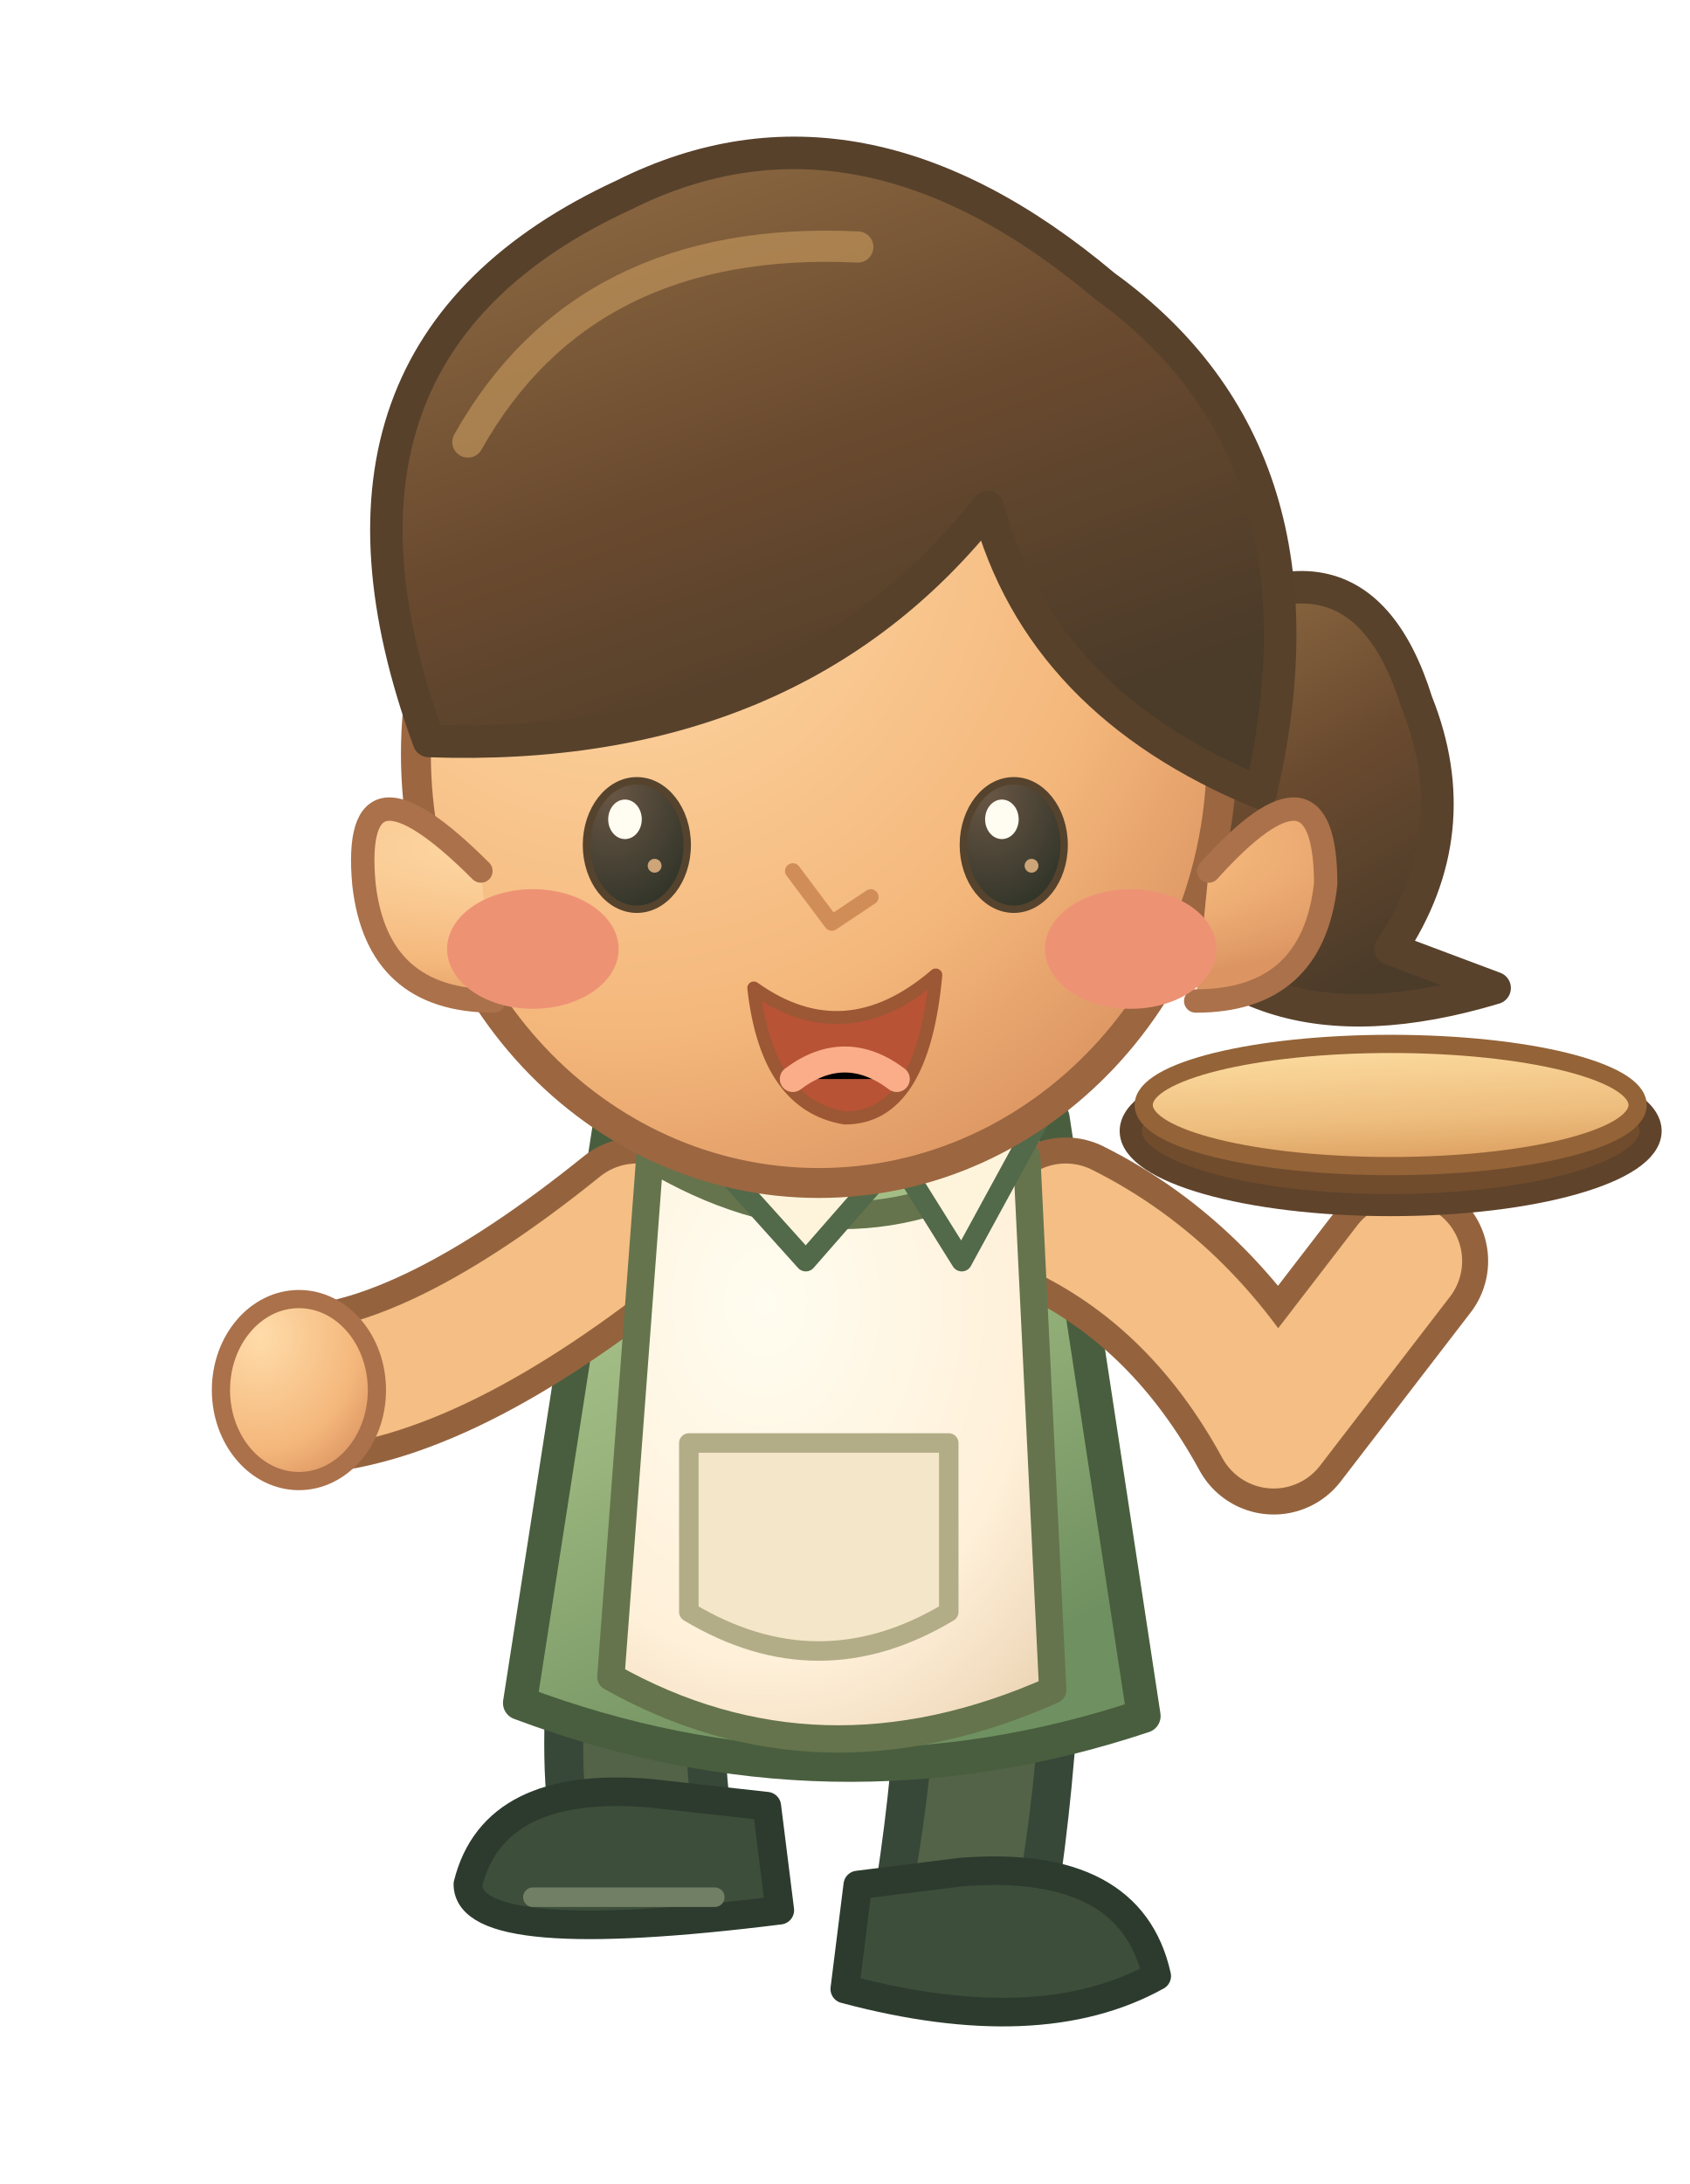
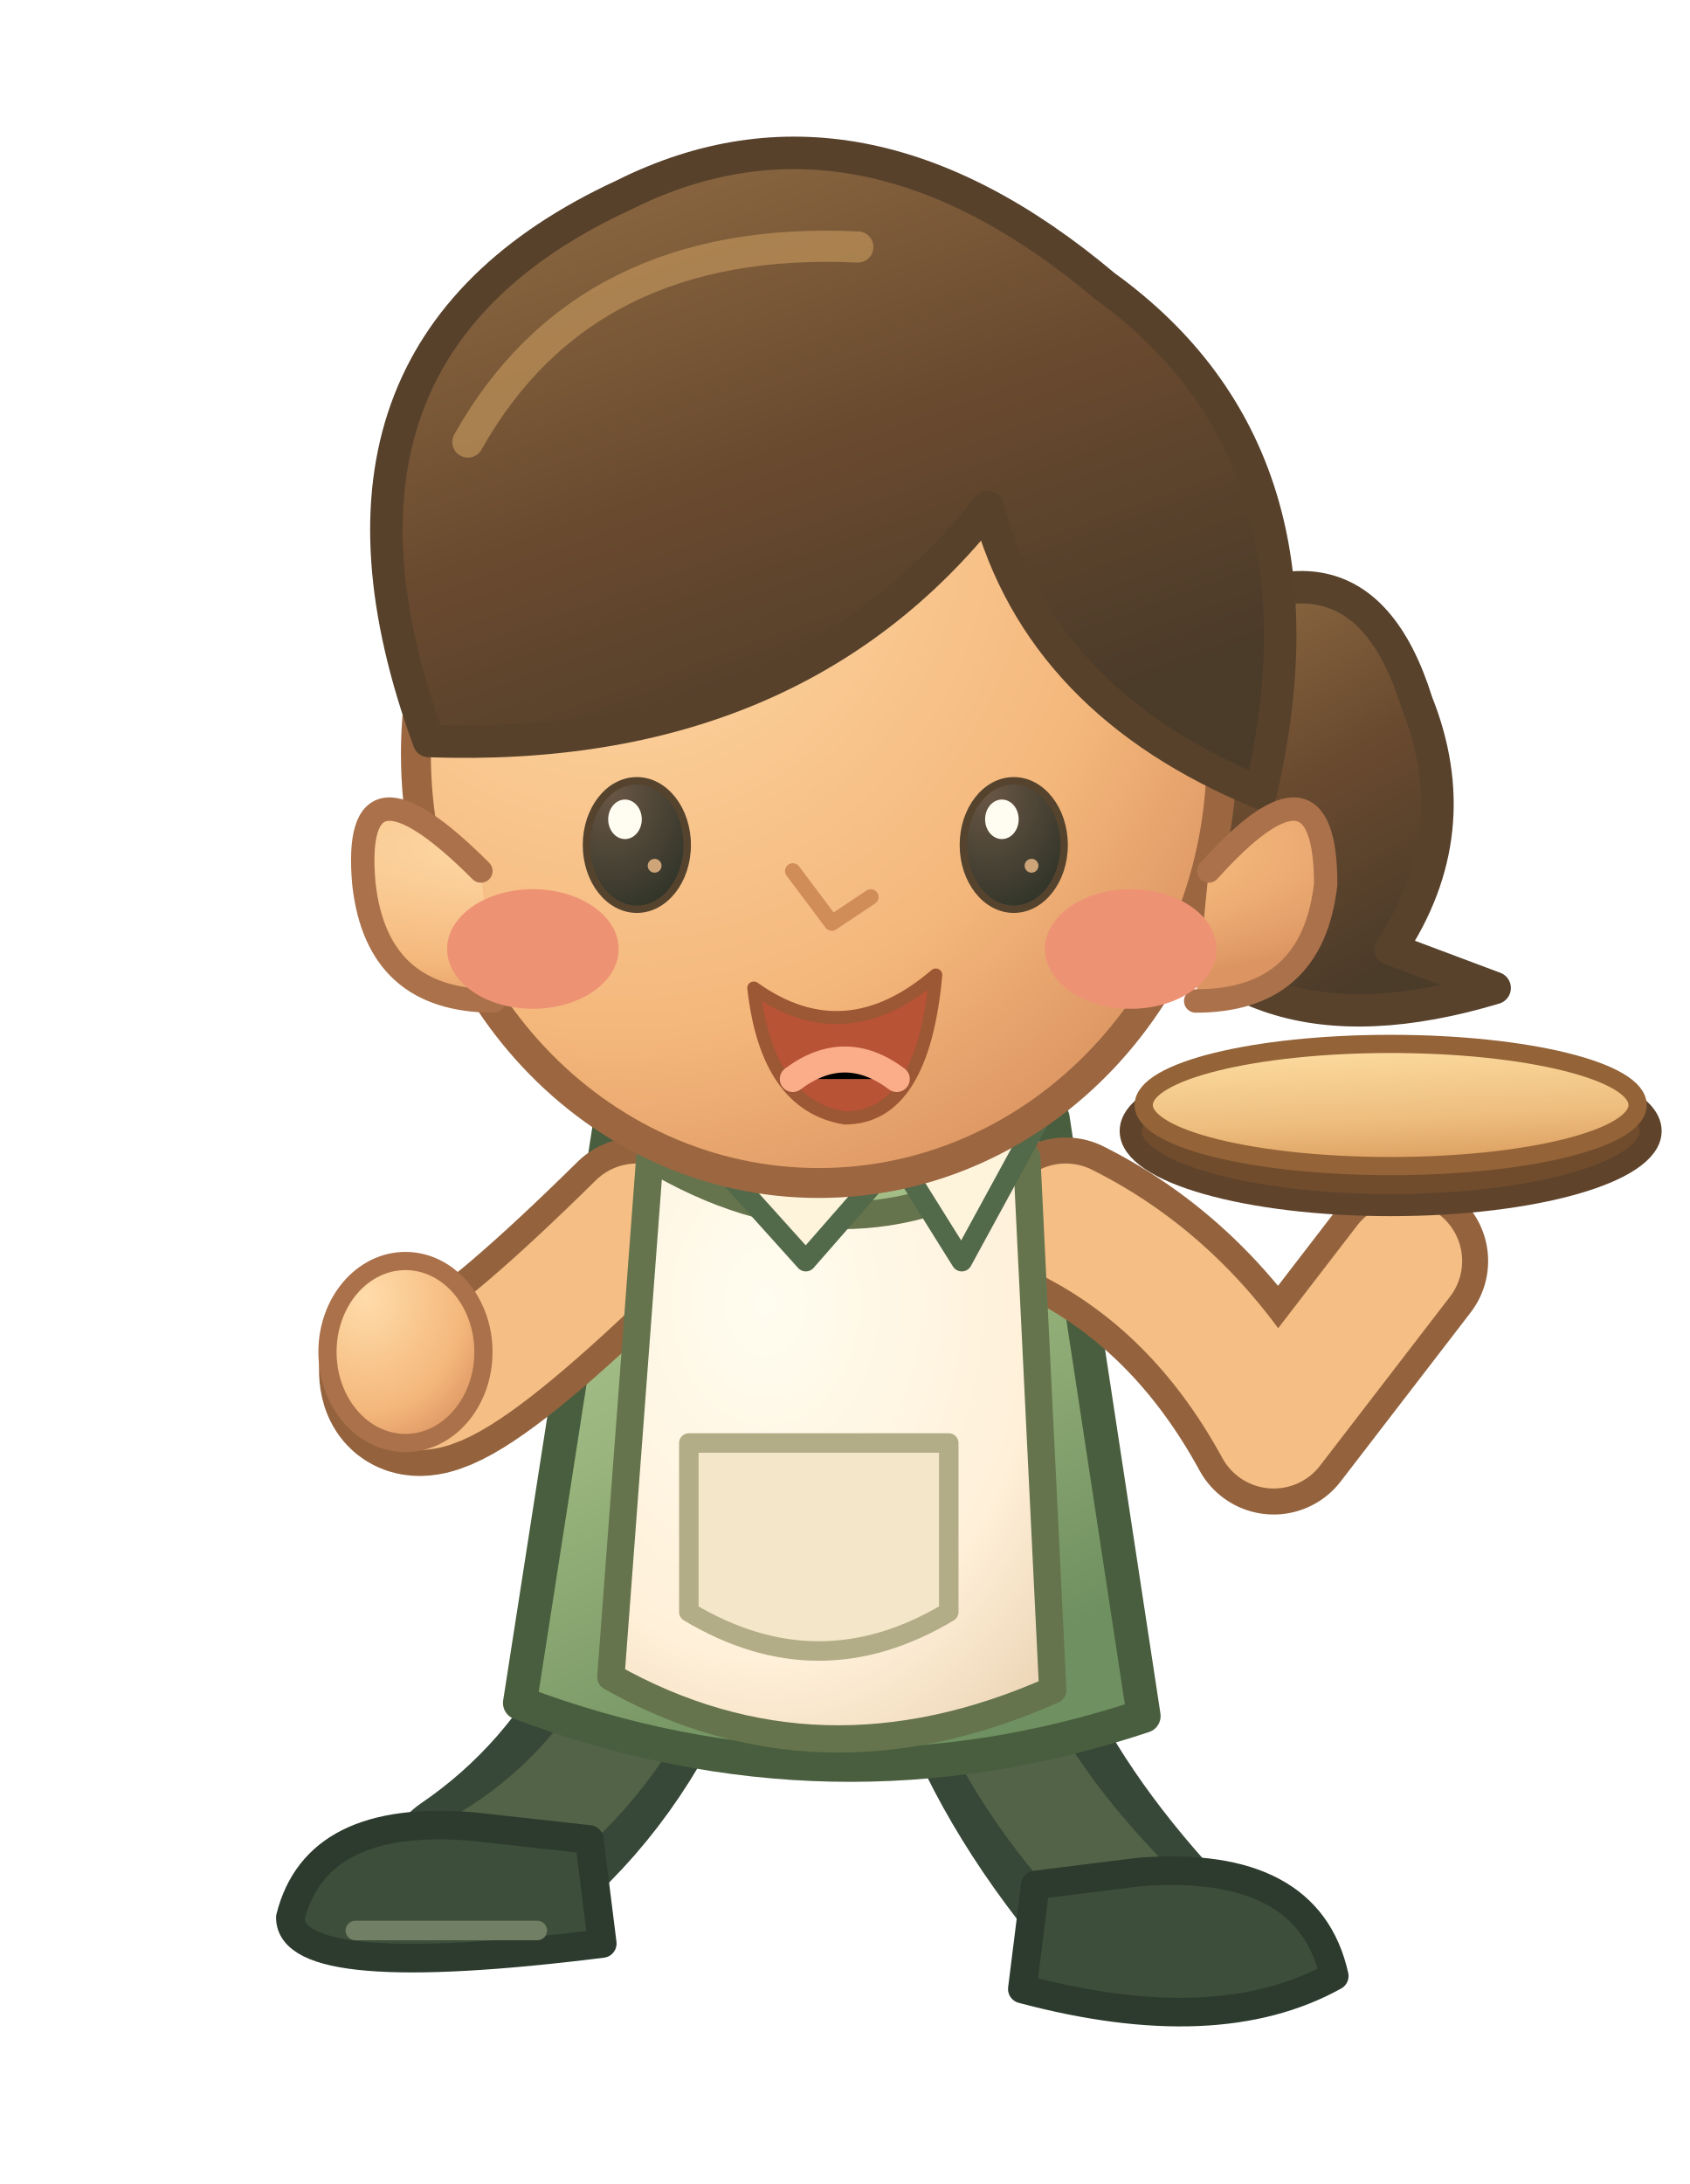
<svg xmlns="http://www.w3.org/2000/svg" width="130" height="168" viewBox="0 0 130 168">
  <defs>
    <linearGradient id="wood" x2=".2" y2="1">
      <stop stop-color="#f3c37c" />
      <stop offset=".52" stop-color="#df9f56" />
      <stop offset="1" stop-color="#b77736" />
    </linearGradient>
    <linearGradient id="woodTop" x2=".2" y2="1">
      <stop stop-color="#ffe0a5" />
      <stop offset=".7" stop-color="#edbd7d" />
      <stop offset="1" stop-color="#dea365" />
    </linearGradient>
    <linearGradient id="woodDark" x2="1" y2=".4">
      <stop stop-color="#ab692f" />
      <stop offset=".5" stop-color="#ce8e45" />
      <stop offset="1" stop-color="#8f552a" />
    </linearGradient>
    <radialGradient id="cream" cx=".35" cy=".25" r=".9">
      <stop stop-color="#fffdf0" />
      <stop offset=".68" stop-color="#fff0d9" />
      <stop offset="1" stop-color="#edd6b7" />
    </radialGradient>
    <radialGradient id="bunny" cx=".3" cy=".2" r=".9">
      <stop stop-color="#fffaf0" />
      <stop offset=".72" stop-color="#fff0dc" />
      <stop offset="1" stop-color="#efc8ac" />
    </radialGradient>
    <radialGradient id="fox" cx=".3" cy=".2" r=".9">
      <stop stop-color="#ffca79" />
      <stop offset=".6" stop-color="#ffa847" />
      <stop offset="1" stop-color="#e68528" />
    </radialGradient>
    <radialGradient id="bear" cx=".3" cy=".2" r=".9">
      <stop stop-color="#eac18a" />
      <stop offset=".6" stop-color="#dca46b" />
      <stop offset="1" stop-color="#bc7848" />
    </radialGradient>
    <radialGradient id="cat" cx=".3" cy=".2" r=".9">
      <stop stop-color="#ebd2b2" />
      <stop offset=".65" stop-color="#cfa98a" />
      <stop offset="1" stop-color="#af856c" />
    </radialGradient>
    <radialGradient id="ink" cx=".25" cy=".1" r="1">
      <stop stop-color="#695644" />
      <stop offset="1" stop-color="#2f3328" />
    </radialGradient>
    <radialGradient id="leaf" cx=".25" cy=".2" r=".9">
      <stop stop-color="#bed272" />
      <stop offset=".5" stop-color="#90ad58" />
      <stop offset="1" stop-color="#537b3e" />
    </radialGradient>
    <linearGradient id="sage" x2=".4" y2="1">
      <stop stop-color="#bdd4a1" />
      <stop offset=".55" stop-color="#99b47c" />
      <stop offset="1" stop-color="#6f9060" />
    </linearGradient>
    <linearGradient id="mint" x2=".3" y2="1">
      <stop stop-color="#b6d5c1" />
      <stop offset="1" stop-color="#6e9b83" />
    </linearGradient>
    <linearGradient id="coral" x2=".3" y2="1">
      <stop stop-color="#ffd2ad" />
      <stop offset="1" stop-color="#ec9980" />
    </linearGradient>
    <linearGradient id="ceramic" x2=".4" y2="1">
      <stop stop-color="#fcf1df" />
      <stop offset="1" stop-color="#d6c3a7" />
    </linearGradient>
    <linearGradient id="metal" x2="1" y2=".3">
      <stop stop-color="#e8eee3" />
      <stop offset=".45" stop-color="#c9d0c4" />
      <stop offset="1" stop-color="#96a79a" />
    </linearGradient>
    <linearGradient id="terracotta" x2=".8" y2="1">
      <stop stop-color="#e8b475" />
      <stop offset=".45" stop-color="#cc894f" />
      <stop offset="1" stop-color="#a66836" />
    </linearGradient>
    <radialGradient id="skin" cx=".25" cy=".2" r=".9">
      <stop stop-color="#ffdcaa" />
      <stop offset=".7" stop-color="#f4b77b" />
      <stop offset="1" stop-color="#dc9562" />
    </radialGradient>
    <linearGradient id="hair" x2=".5" y2="1">
      <stop stop-color="#947046" />
      <stop offset=".55" stop-color="#6a4a2f" />
      <stop offset="1" stop-color="#4b3b29" />
    </linearGradient>
    <radialGradient id="tomato" cx=".3" cy=".2" r=".9">
      <stop stop-color="#ffad70" />
      <stop offset=".45" stop-color="#ee7046" />
      <stop offset="1" stop-color="#cd4c2e" />
    </radialGradient>
    <linearGradient id="broth" x2=".2" y2="1">
      <stop stop-color="#f58a51" />
      <stop offset="1" stop-color="#dc552f" />
    </linearGradient>
    <linearGradient id="noodle" x2=".3" y2="1">
      <stop stop-color="#fff2af" />
      <stop offset=".45" stop-color="#f6cf65" />
      <stop offset="1" stop-color="#d99c38" />
    </linearGradient>
    <linearGradient id="berry" x2=".3" y2="1">
      <stop stop-color="#ee8e82" />
      <stop offset=".35" stop-color="#d45151" />
      <stop offset="1" stop-color="#a93943" />
    </linearGradient>
    <linearGradient id="juice" x2=".1" y2="1">
      <stop stop-color="#ffc667" />
      <stop offset="1" stop-color="#e89638" />
    </linearGradient>
  </defs>
  <g stroke="#815936" stroke-width="2.3" stroke-linecap="round" stroke-linejoin="round">
-     <path d="M49 130Q48.5 139 50 141.938M76 130Q75.5 139 74 148" fill="none" stroke="#374738" stroke-width="14" />
-     <path d="M49 131Q48.5 139 50 140.938M76 131Q75.5 139 74 147" fill="none" stroke="#526347" stroke-width="8" />
-     <path d="M50 137.938q-12-1-14 7 0 5 24 2l-1-8ZM74 144q13-1 15 8-9 5-24 1l1-8Z" fill="#3d4e3b" stroke="#2c3b2e" stroke-width="2.2" />
-     <path d="m41 145.938 14 0m69 152 13 0" stroke="#718064" stroke-width="1.5" />
+     <path d="M49 130Q44.402 139 36.34 144.5M76 130Q79.598 139 87.66 148" fill="none" stroke="#374738" stroke-width="14" />
+     <path d="M49 131Q44.402 139 36.34 143.5M76 131Q79.598 139 87.66 147" fill="none" stroke="#526347" stroke-width="8" />
+     <path d="M36.34 140.5q-12-1-14 7 0 5 24 2l-1-8ZM87.66 144q13-1 15 8-9 5-24 1l1-8Z" fill="#3d4e3b" stroke="#2c3b2e" stroke-width="2.2" />
+     <path d="m27.34 148.5 14 0m82.66 152 13 0" stroke="#718064" stroke-width="1.5" />
    <path d="M47 86q16-12 34 0l7 46q-24 8-48-1Z" fill="url(#sage)" stroke="#495e3e" stroke-width="2.6" />
-     <path d="M49 94Q33.5 106.5 23 106.928M82 94q10 5 16 16l10-13" fill="none" stroke="#94633e" stroke-width="13" />
-     <path d="M49 94Q33.5 106.5 23 106.928M82 94q10 5 16 16l10-13" fill="none" stroke="#f5be84" stroke-width="9" />
+     <path d="M49 94Q29.402 113.33 31.196 104M82 94q10 5 16 16l10-13" fill="none" stroke="#94633e" stroke-width="13" />
+     <path d="M49 94Q29.402 113.33 31.196 104M82 94q10 5 16 16l10-13" fill="none" stroke="#f5be84" stroke-width="9" />
    <path d="M50 89q15 9 29 0l2 41q-18 8-34-1Z" fill="url(#cream)" stroke="#65744c" stroke-width="2.1" />
    <path d="M53 111h20v13q-10 6-20 0Z" fill="#f4e6c8" stroke="#b3ad87" stroke-width="1.5" />
    <path d="m53 87 9 10 7-8 5 8 6-11" fill="#fdf4db" stroke="#52694a" stroke-width="1.6" />
    <path d="M88 51q16-13 21 3 4 10-2 19l8 3q-20 6-28-9Z" fill="url(#hair)" stroke="#58422c" stroke-width="2.5" />
    <ellipse cx="63" cy="58" rx="31" ry="33" fill="url(#skin)" stroke="#9b6640" stroke-width="2.3" />
    <path d="M33 57Q22 27 48 15q18-9 37 7 18 13 12 39-17-7-21-22-15 19-43 18Z" fill="url(#hair)" stroke="#57412b" stroke-width="2.5" />
    <path d="M36 34q9-16 30-15" fill="none" stroke="#b58b55" stroke-width="2.4" opacity=".8" />
    <path d="M37 67q-10-10-9 1 1 9 10 9m55-10q9-10 9 1-1 9-10 9" fill="url(#skin)" stroke="#ab714a" stroke-width="1.8" />
    <g transform="translate(49 65) scale(0.76)">
      <ellipse rx="5.1" ry="6.5" fill="url(#ink)" stroke="#55432d" stroke-width=".75" />
      <ellipse cx="-1.2" cy="-2.6" rx="1.7" ry="2" fill="#fffdf2" stroke="none" />
      <circle cx="1.8" cy="2.1" r=".7" fill="#cda578" stroke="none" />
    </g>
    <g transform="translate(78 65) scale(0.76)">
      <ellipse rx="5.1" ry="6.5" fill="url(#ink)" stroke="#55432d" stroke-width=".75" />
      <ellipse cx="-1.2" cy="-2.6" rx="1.7" ry="2" fill="#fffdf2" stroke="none" />
      <circle cx="1.8" cy="2.1" r=".7" fill="#cda578" stroke="none" />
    </g>
    <ellipse cx="41" cy="73" rx="6.6" ry="4.6" fill="#ee9274" stroke="none" />
    <ellipse cx="87" cy="73" rx="6.6" ry="4.6" fill="#ee9274" stroke="none" />
    <path d="M58 76q7 5 14-1-1 11-7 11-6-1-7-10Z" fill="#b85336" stroke="#9c5734" stroke-width="1" />
    <path d="M61 83q4-3 8 0" stroke="#fbad89" stroke-width="2" />
    <path d="m61 67 3 4 3-2" fill="none" stroke="#d18d58" stroke-width="1.2" />
-     <ellipse cx="23" cy="106.928" rx="6" ry="7" fill="url(#skin)" stroke="#ab714a" stroke-width="1.4" />
+     <ellipse cx="31.196" cy="104" rx="6" ry="7" fill="url(#skin)" stroke="#ab714a" stroke-width="1.4" />
    <ellipse cx="107" cy="87" rx="20" ry="5.7" fill="#704c2d" stroke="#5f432b" stroke-width="1.7" />
    <ellipse cx="107" cy="85" rx="19" ry="4.7" fill="url(#woodTop)" stroke="#946337" stroke-width="1.4" />
  </g>
</svg>
